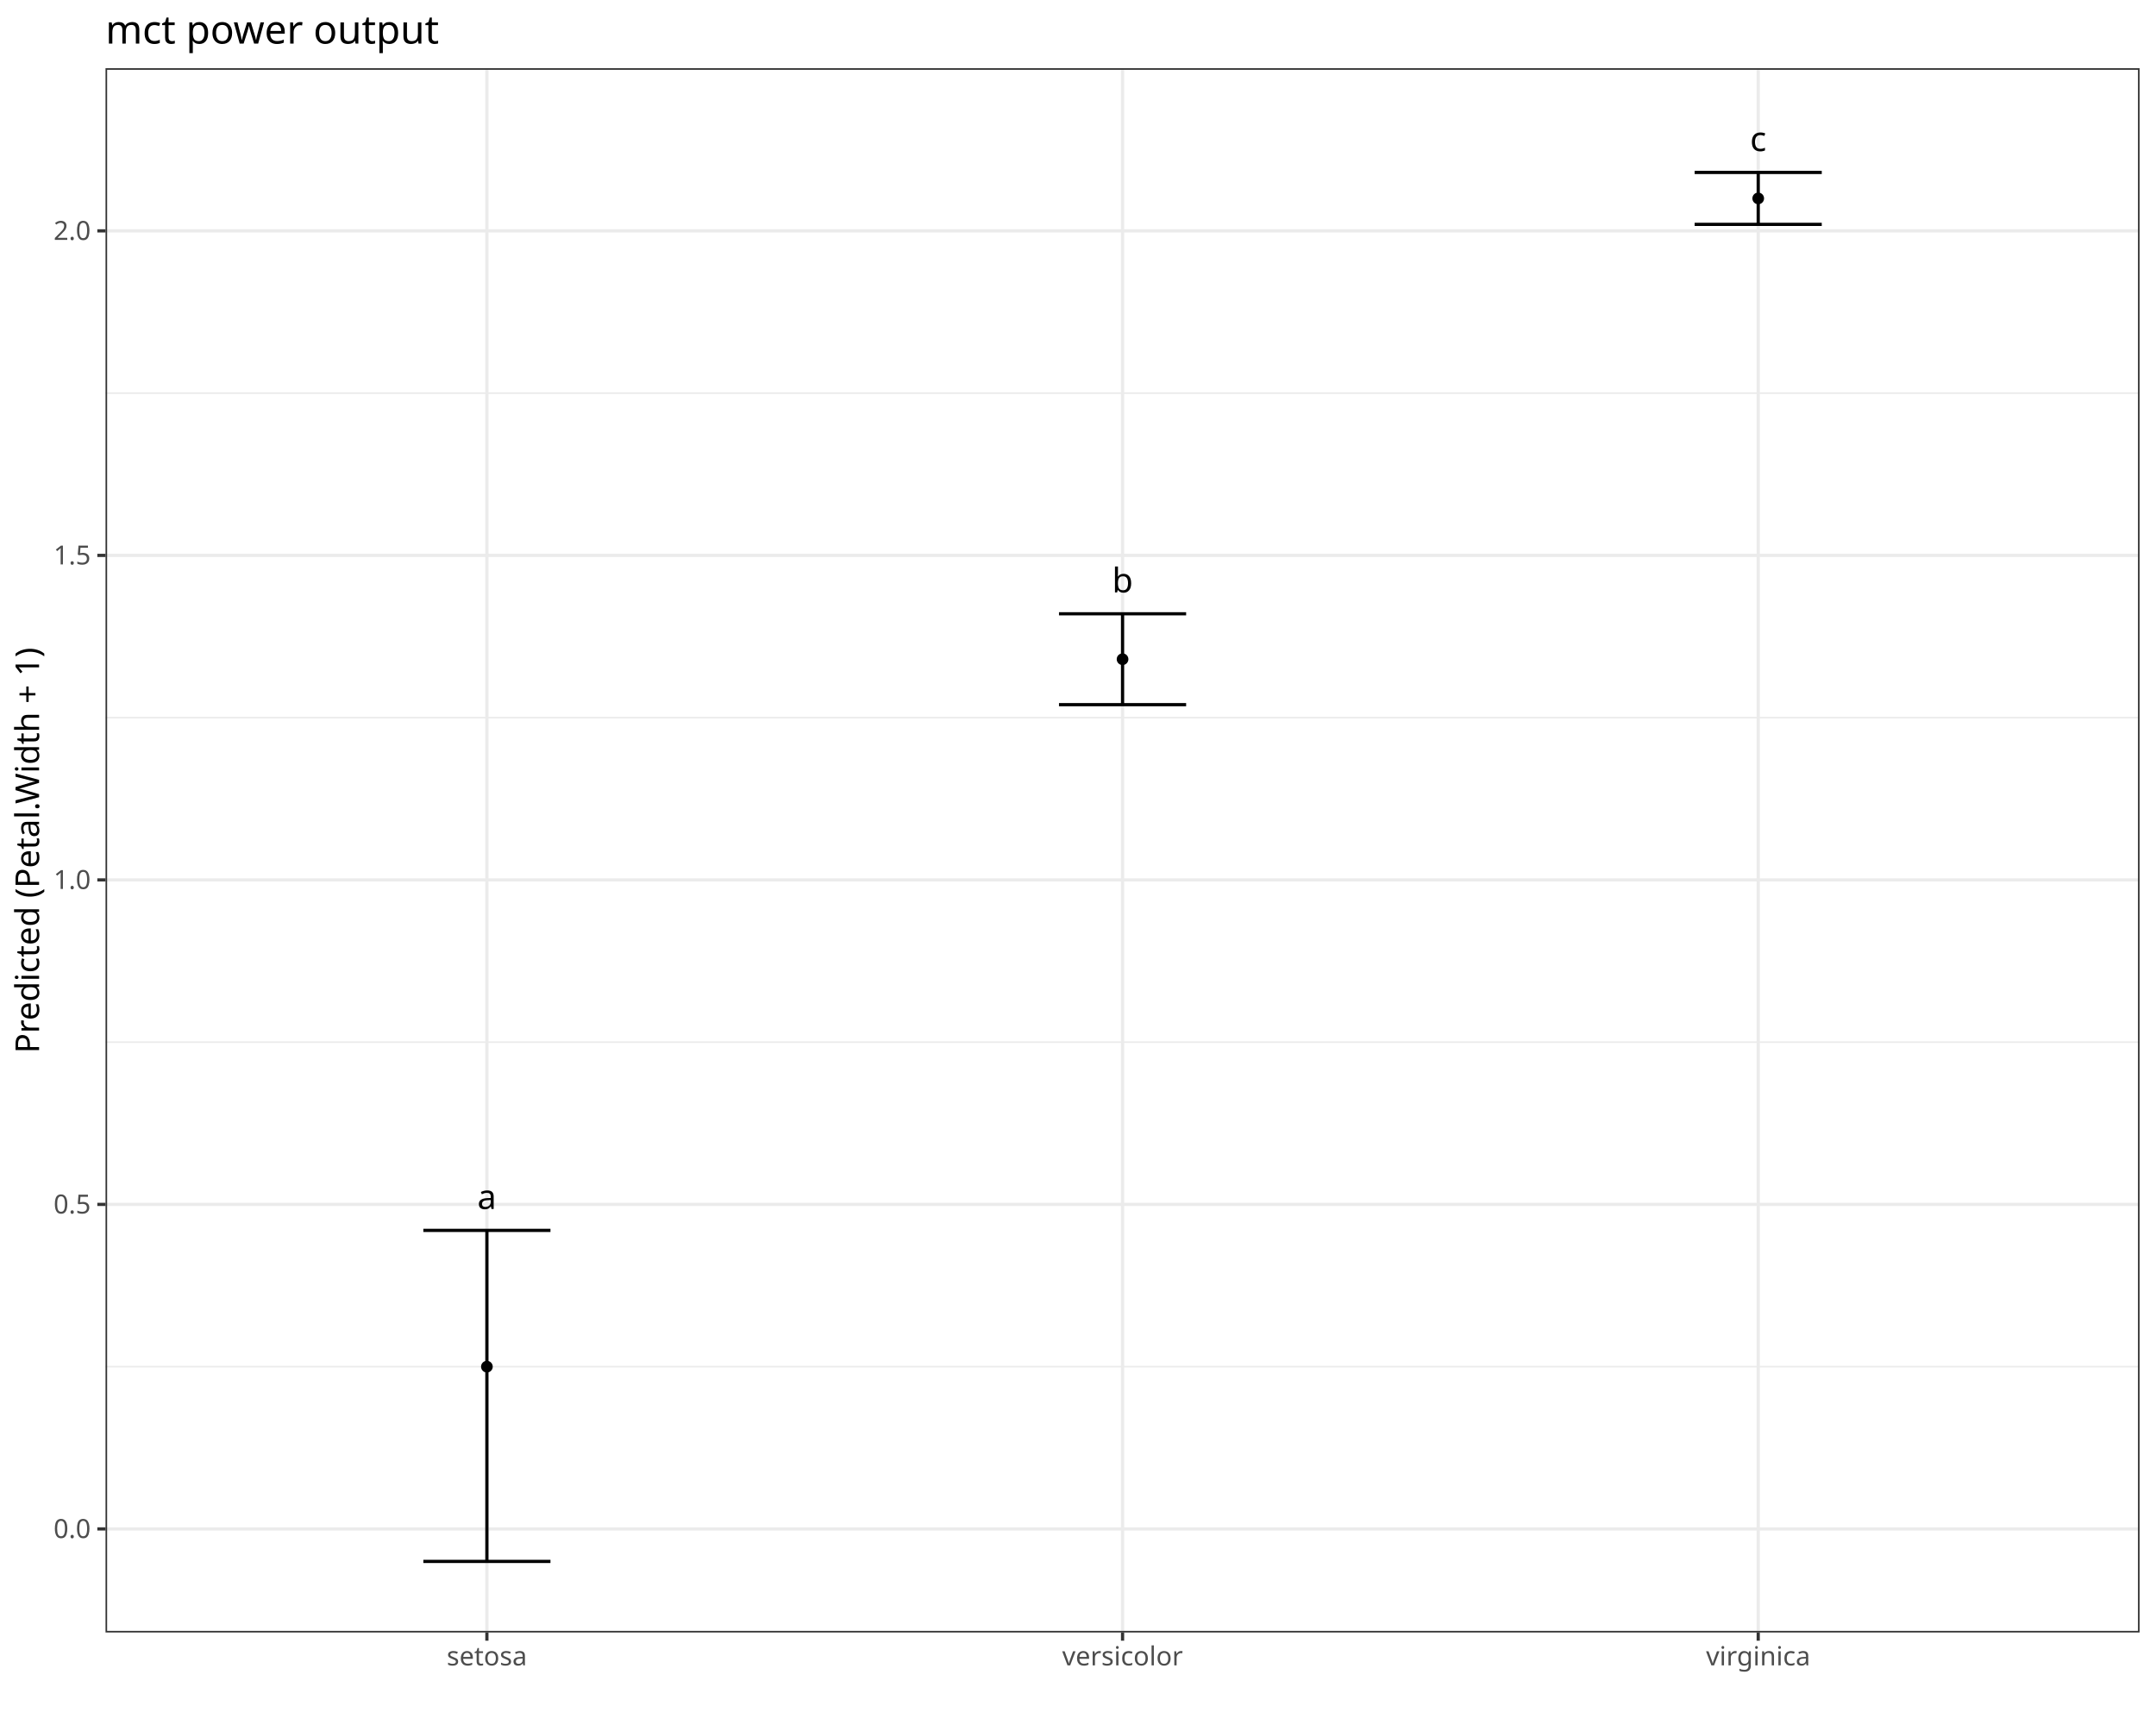
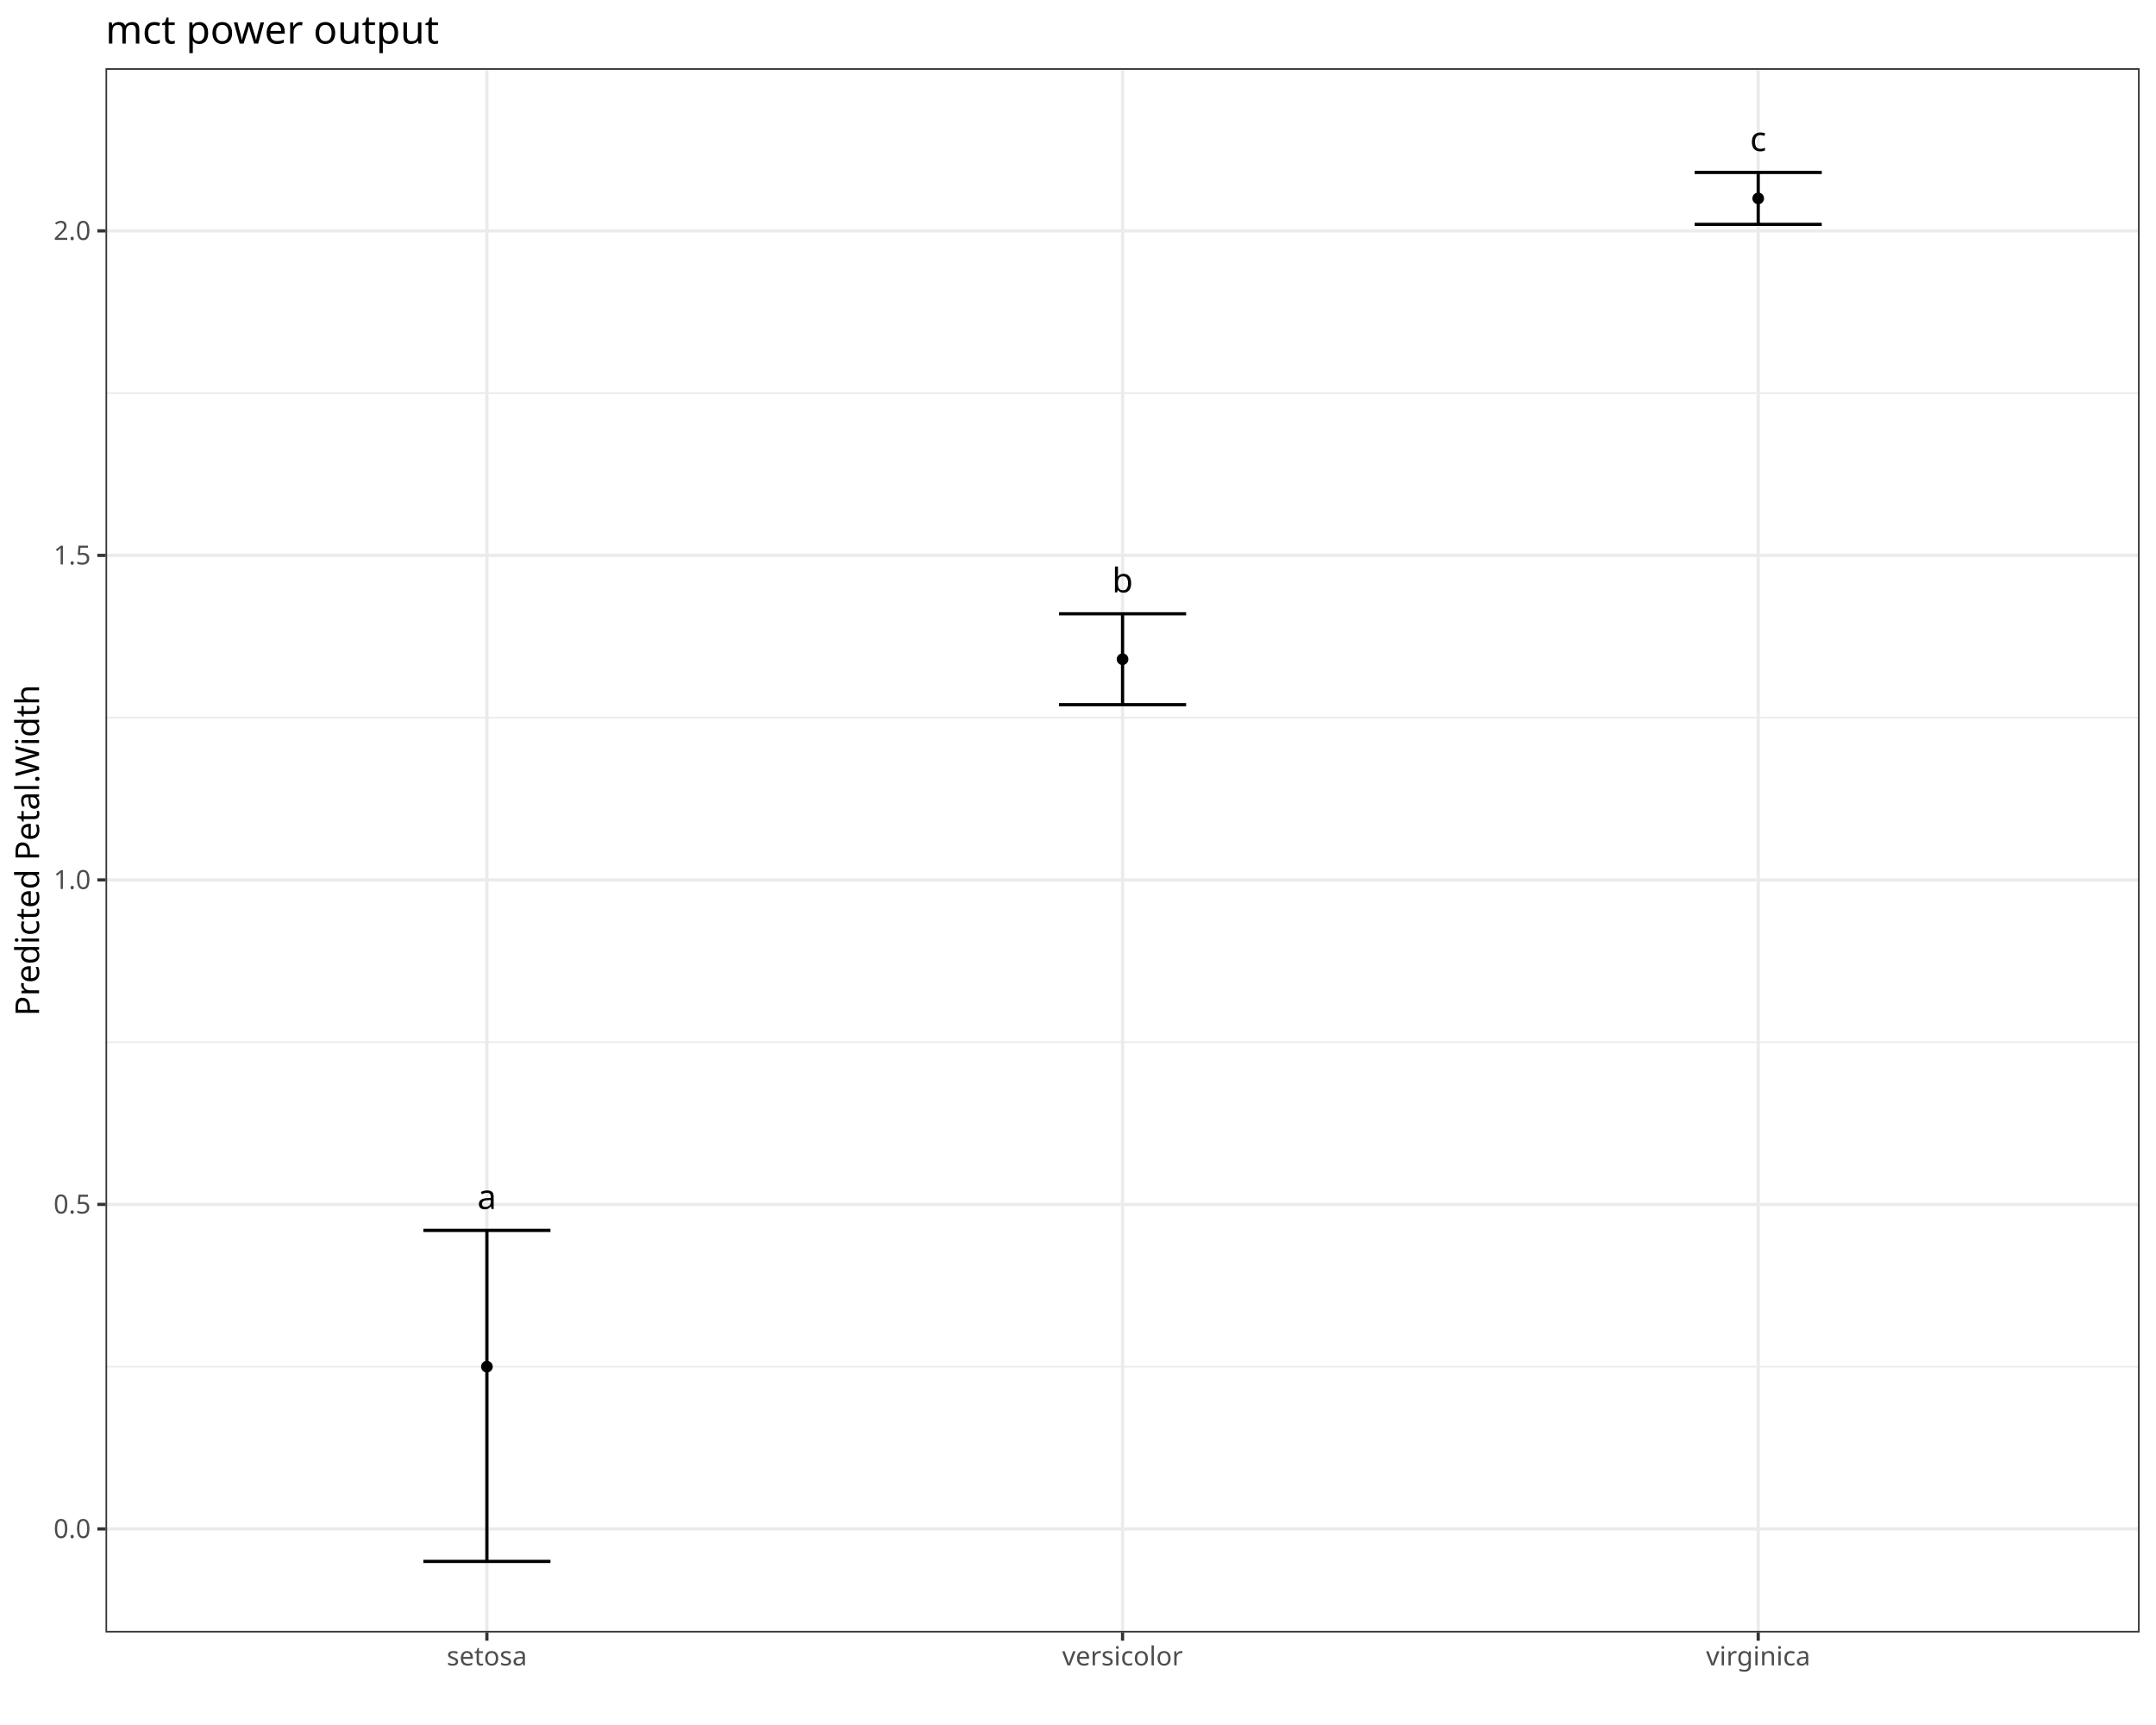
<svg xmlns="http://www.w3.org/2000/svg" class="svglite" data-engine-version="2.0" width="720.00pt" height="576.00pt" viewBox="0 0 720.00 576.00">
  <defs>
    <style type="text/css">
    .svglite line, .svglite polyline, .svglite polygon, .svglite path, .svglite rect, .svglite circle {
      fill: none;
      stroke: #000000;
      stroke-linecap: round;
      stroke-linejoin: round;
      stroke-miterlimit: 10.00;
    }
  </style>
  </defs>
  <rect width="100%" height="100%" style="stroke: none; fill: #FFFFFF;" />
  <defs>
    <clipPath id="cpMC4wMHw3MjAuMDB8MC4wMHw1NzYuMDA=">
      <rect x="0.00" y="0.00" width="720.00" height="576.00" />
    </clipPath>
  </defs>
  <g clip-path="url(#cpMC4wMHw3MjAuMDB8MC4wMHw1NzYuMDA=)">
    <rect x="0.00" y="0.00" width="720.00" height="576.00" style="stroke-width: 1.07; stroke: #FFFFFF; fill: #FFFFFF;" />
  </g>
  <defs>
    <clipPath id="cpMzUuMjR8NzE0LjUyfDIyLjc4fDU0NS4xMQ==">
      <rect x="35.24" y="22.78" width="679.28" height="522.33" />
    </clipPath>
  </defs>
  <g clip-path="url(#cpMzUuMjR8NzE0LjUyfDIyLjc4fDU0NS4xMQ==)">
    <rect x="35.24" y="22.78" width="679.28" height="522.33" style="stroke-width: 1.07; stroke: none; fill: #FFFFFF;" />
    <polyline points="35.24,456.35 714.52,456.35 " style="stroke-width: 0.53; stroke: #EBEBEB; stroke-linecap: butt;" />
    <polyline points="35.24,347.99 714.52,347.99 " style="stroke-width: 0.53; stroke: #EBEBEB; stroke-linecap: butt;" />
    <polyline points="35.24,239.63 714.52,239.63 " style="stroke-width: 0.53; stroke: #EBEBEB; stroke-linecap: butt;" />
    <polyline points="35.24,131.27 714.52,131.27 " style="stroke-width: 0.53; stroke: #EBEBEB; stroke-linecap: butt;" />
    <polyline points="35.24,22.90 714.52,22.90 " style="stroke-width: 0.53; stroke: #EBEBEB; stroke-linecap: butt;" />
    <polyline points="35.24,510.53 714.52,510.53 " style="stroke-width: 1.07; stroke: #EBEBEB; stroke-linecap: butt;" />
    <polyline points="35.24,402.17 714.52,402.17 " style="stroke-width: 1.07; stroke: #EBEBEB; stroke-linecap: butt;" />
    <polyline points="35.24,293.81 714.52,293.81 " style="stroke-width: 1.07; stroke: #EBEBEB; stroke-linecap: butt;" />
    <polyline points="35.24,185.45 714.52,185.45 " style="stroke-width: 1.07; stroke: #EBEBEB; stroke-linecap: butt;" />
    <polyline points="35.24,77.08 714.52,77.08 " style="stroke-width: 1.07; stroke: #EBEBEB; stroke-linecap: butt;" />
    <polyline points="162.60,545.11 162.60,22.78 " style="stroke-width: 1.07; stroke: #EBEBEB; stroke-linecap: butt;" />
    <polyline points="374.88,545.11 374.88,22.78 " style="stroke-width: 1.07; stroke: #EBEBEB; stroke-linecap: butt;" />
    <polyline points="587.16,545.11 587.16,22.78 " style="stroke-width: 1.07; stroke: #EBEBEB; stroke-linecap: butt;" />
    <polyline points="141.38,410.84 183.83,410.84 " style="stroke-width: 1.07; stroke-linecap: butt;" />
    <polyline points="162.60,410.84 162.60,521.37 " style="stroke-width: 1.07; stroke-linecap: butt;" />
    <polyline points="141.38,521.37 183.83,521.37 " style="stroke-width: 1.07; stroke-linecap: butt;" />
    <polyline points="353.65,204.95 396.11,204.95 " style="stroke-width: 1.07; stroke-linecap: butt;" />
    <polyline points="374.88,204.95 374.88,235.29 " style="stroke-width: 1.07; stroke-linecap: butt;" />
    <polyline points="353.65,235.29 396.11,235.29 " style="stroke-width: 1.07; stroke-linecap: butt;" />
    <polyline points="565.93,57.58 608.38,57.58 " style="stroke-width: 1.07; stroke-linecap: butt;" />
    <polyline points="587.16,57.58 587.16,74.92 " style="stroke-width: 1.07; stroke-linecap: butt;" />
    <polyline points="565.93,74.92 608.38,74.92 " style="stroke-width: 1.07; stroke-linecap: butt;" />
    <text x="162.60" y="403.70" text-anchor="middle" style="font-size: 11.38px; font-family: sans;" textLength="6.33px" lengthAdjust="spacingAndGlyphs">a</text>
    <text x="374.88" y="197.81" text-anchor="middle" style="font-size: 11.38px; font-family: sans;" textLength="6.33px" lengthAdjust="spacingAndGlyphs">b</text>
    <text x="587.16" y="50.44" text-anchor="middle" style="font-size: 11.38px; font-family: sans;" textLength="5.70px" lengthAdjust="spacingAndGlyphs">c</text>
    <circle cx="162.60" cy="456.35" r="1.95" style="stroke-width: 0.71; stroke: none; fill: #000000;" />
    <circle cx="374.88" cy="220.12" r="1.95" style="stroke-width: 0.71; stroke: none; fill: #000000;" />
    <circle cx="587.16" cy="66.25" r="1.95" style="stroke-width: 0.71; stroke: none; fill: #000000;" />
    <rect x="35.24" y="22.78" width="679.28" height="522.33" style="stroke-width: 1.07; stroke: #333333;" />
  </g>
  <g clip-path="url(#cpMC4wMHw3MjAuMDB8MC4wMHw1NzYuMDA=)">
    <text x="30.31" y="513.56" text-anchor="end" style="font-size: 8.80px; fill: #4D4D4D; font-family: sans;" textLength="12.23px" lengthAdjust="spacingAndGlyphs">0.0</text>
    <text x="30.31" y="405.20" text-anchor="end" style="font-size: 8.80px; fill: #4D4D4D; font-family: sans;" textLength="12.23px" lengthAdjust="spacingAndGlyphs">0.5</text>
    <text x="30.31" y="296.84" text-anchor="end" style="font-size: 8.80px; fill: #4D4D4D; font-family: sans;" textLength="12.23px" lengthAdjust="spacingAndGlyphs">1.0</text>
    <text x="30.31" y="188.47" text-anchor="end" style="font-size: 8.80px; fill: #4D4D4D; font-family: sans;" textLength="12.23px" lengthAdjust="spacingAndGlyphs">1.5</text>
    <text x="30.31" y="80.11" text-anchor="end" style="font-size: 8.80px; fill: #4D4D4D; font-family: sans;" textLength="12.23px" lengthAdjust="spacingAndGlyphs">2.0</text>
    <polyline points="32.50,510.53 35.24,510.53 " style="stroke-width: 1.07; stroke: #333333; stroke-linecap: butt;" />
    <polyline points="32.50,402.17 35.24,402.17 " style="stroke-width: 1.07; stroke: #333333; stroke-linecap: butt;" />
    <polyline points="32.50,293.81 35.24,293.81 " style="stroke-width: 1.07; stroke: #333333; stroke-linecap: butt;" />
    <polyline points="32.50,185.45 35.24,185.45 " style="stroke-width: 1.07; stroke: #333333; stroke-linecap: butt;" />
    <polyline points="32.50,77.08 35.24,77.08 " style="stroke-width: 1.07; stroke: #333333; stroke-linecap: butt;" />
    <polyline points="162.60,547.85 162.60,545.11 " style="stroke-width: 1.07; stroke: #333333; stroke-linecap: butt;" />
    <polyline points="374.88,547.85 374.88,545.11 " style="stroke-width: 1.07; stroke: #333333; stroke-linecap: butt;" />
    <polyline points="587.16,547.85 587.16,545.11 " style="stroke-width: 1.07; stroke: #333333; stroke-linecap: butt;" />
    <text x="162.60" y="556.10" text-anchor="middle" style="font-size: 8.80px; fill: #4D4D4D; font-family: sans;" textLength="25.94px" lengthAdjust="spacingAndGlyphs">setosa</text>
    <text x="374.88" y="556.10" text-anchor="middle" style="font-size: 8.80px; fill: #4D4D4D; font-family: sans;" textLength="37.66px" lengthAdjust="spacingAndGlyphs">versicolor</text>
    <text x="587.16" y="556.10" text-anchor="middle" style="font-size: 8.80px; fill: #4D4D4D; font-family: sans;" textLength="32.28px" lengthAdjust="spacingAndGlyphs">virginica</text>
-     <text transform="translate(13.05,283.95) rotate(-90)" text-anchor="middle" style="font-size: 11.00px; font-family: sans;" textLength="131.76px" lengthAdjust="spacingAndGlyphs">Predicted (Petal.Width + 1)</text>
+     <text transform="translate(13.05,283.95) rotate(-90)" text-anchor="middle" style="font-size: 11.00px; font-family: sans;" textLength="105.78px" lengthAdjust="spacingAndGlyphs">Predicted Petal.Width</text>
    <text x="35.24" y="14.56" style="font-size: 13.20px; font-family: sans;" textLength="101.27px" lengthAdjust="spacingAndGlyphs">mct power output</text>
  </g>
</svg>
